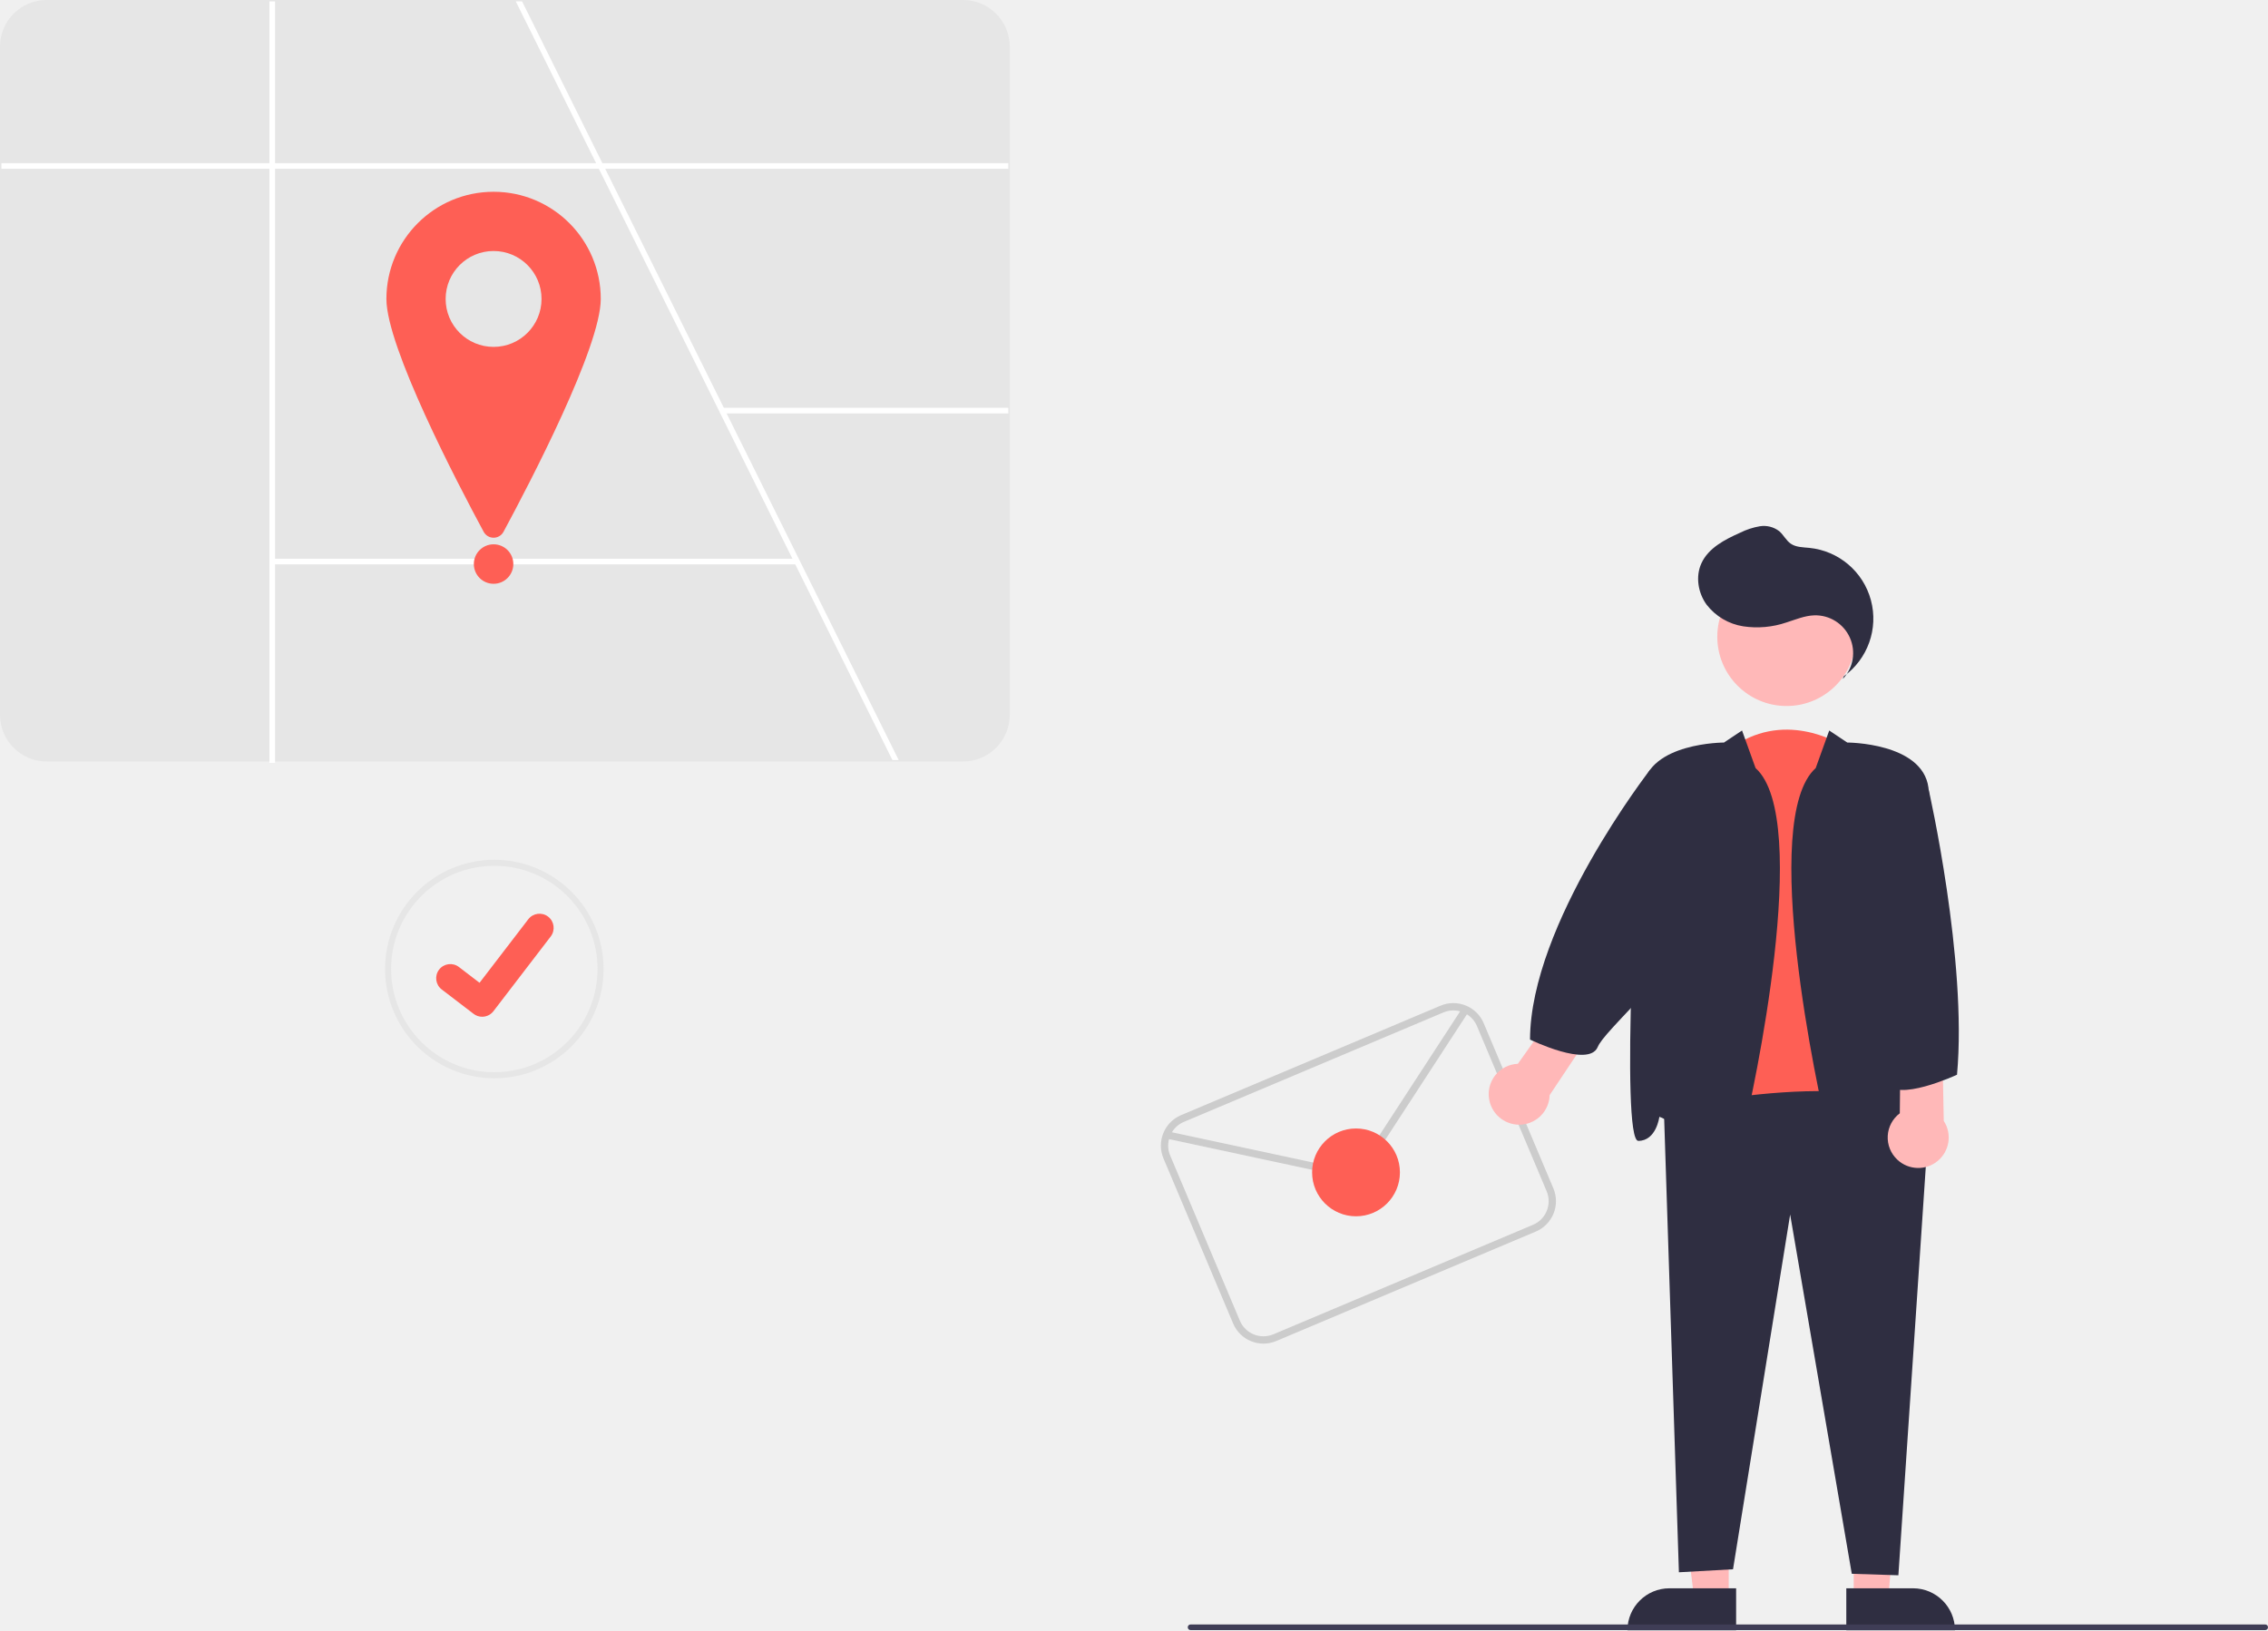
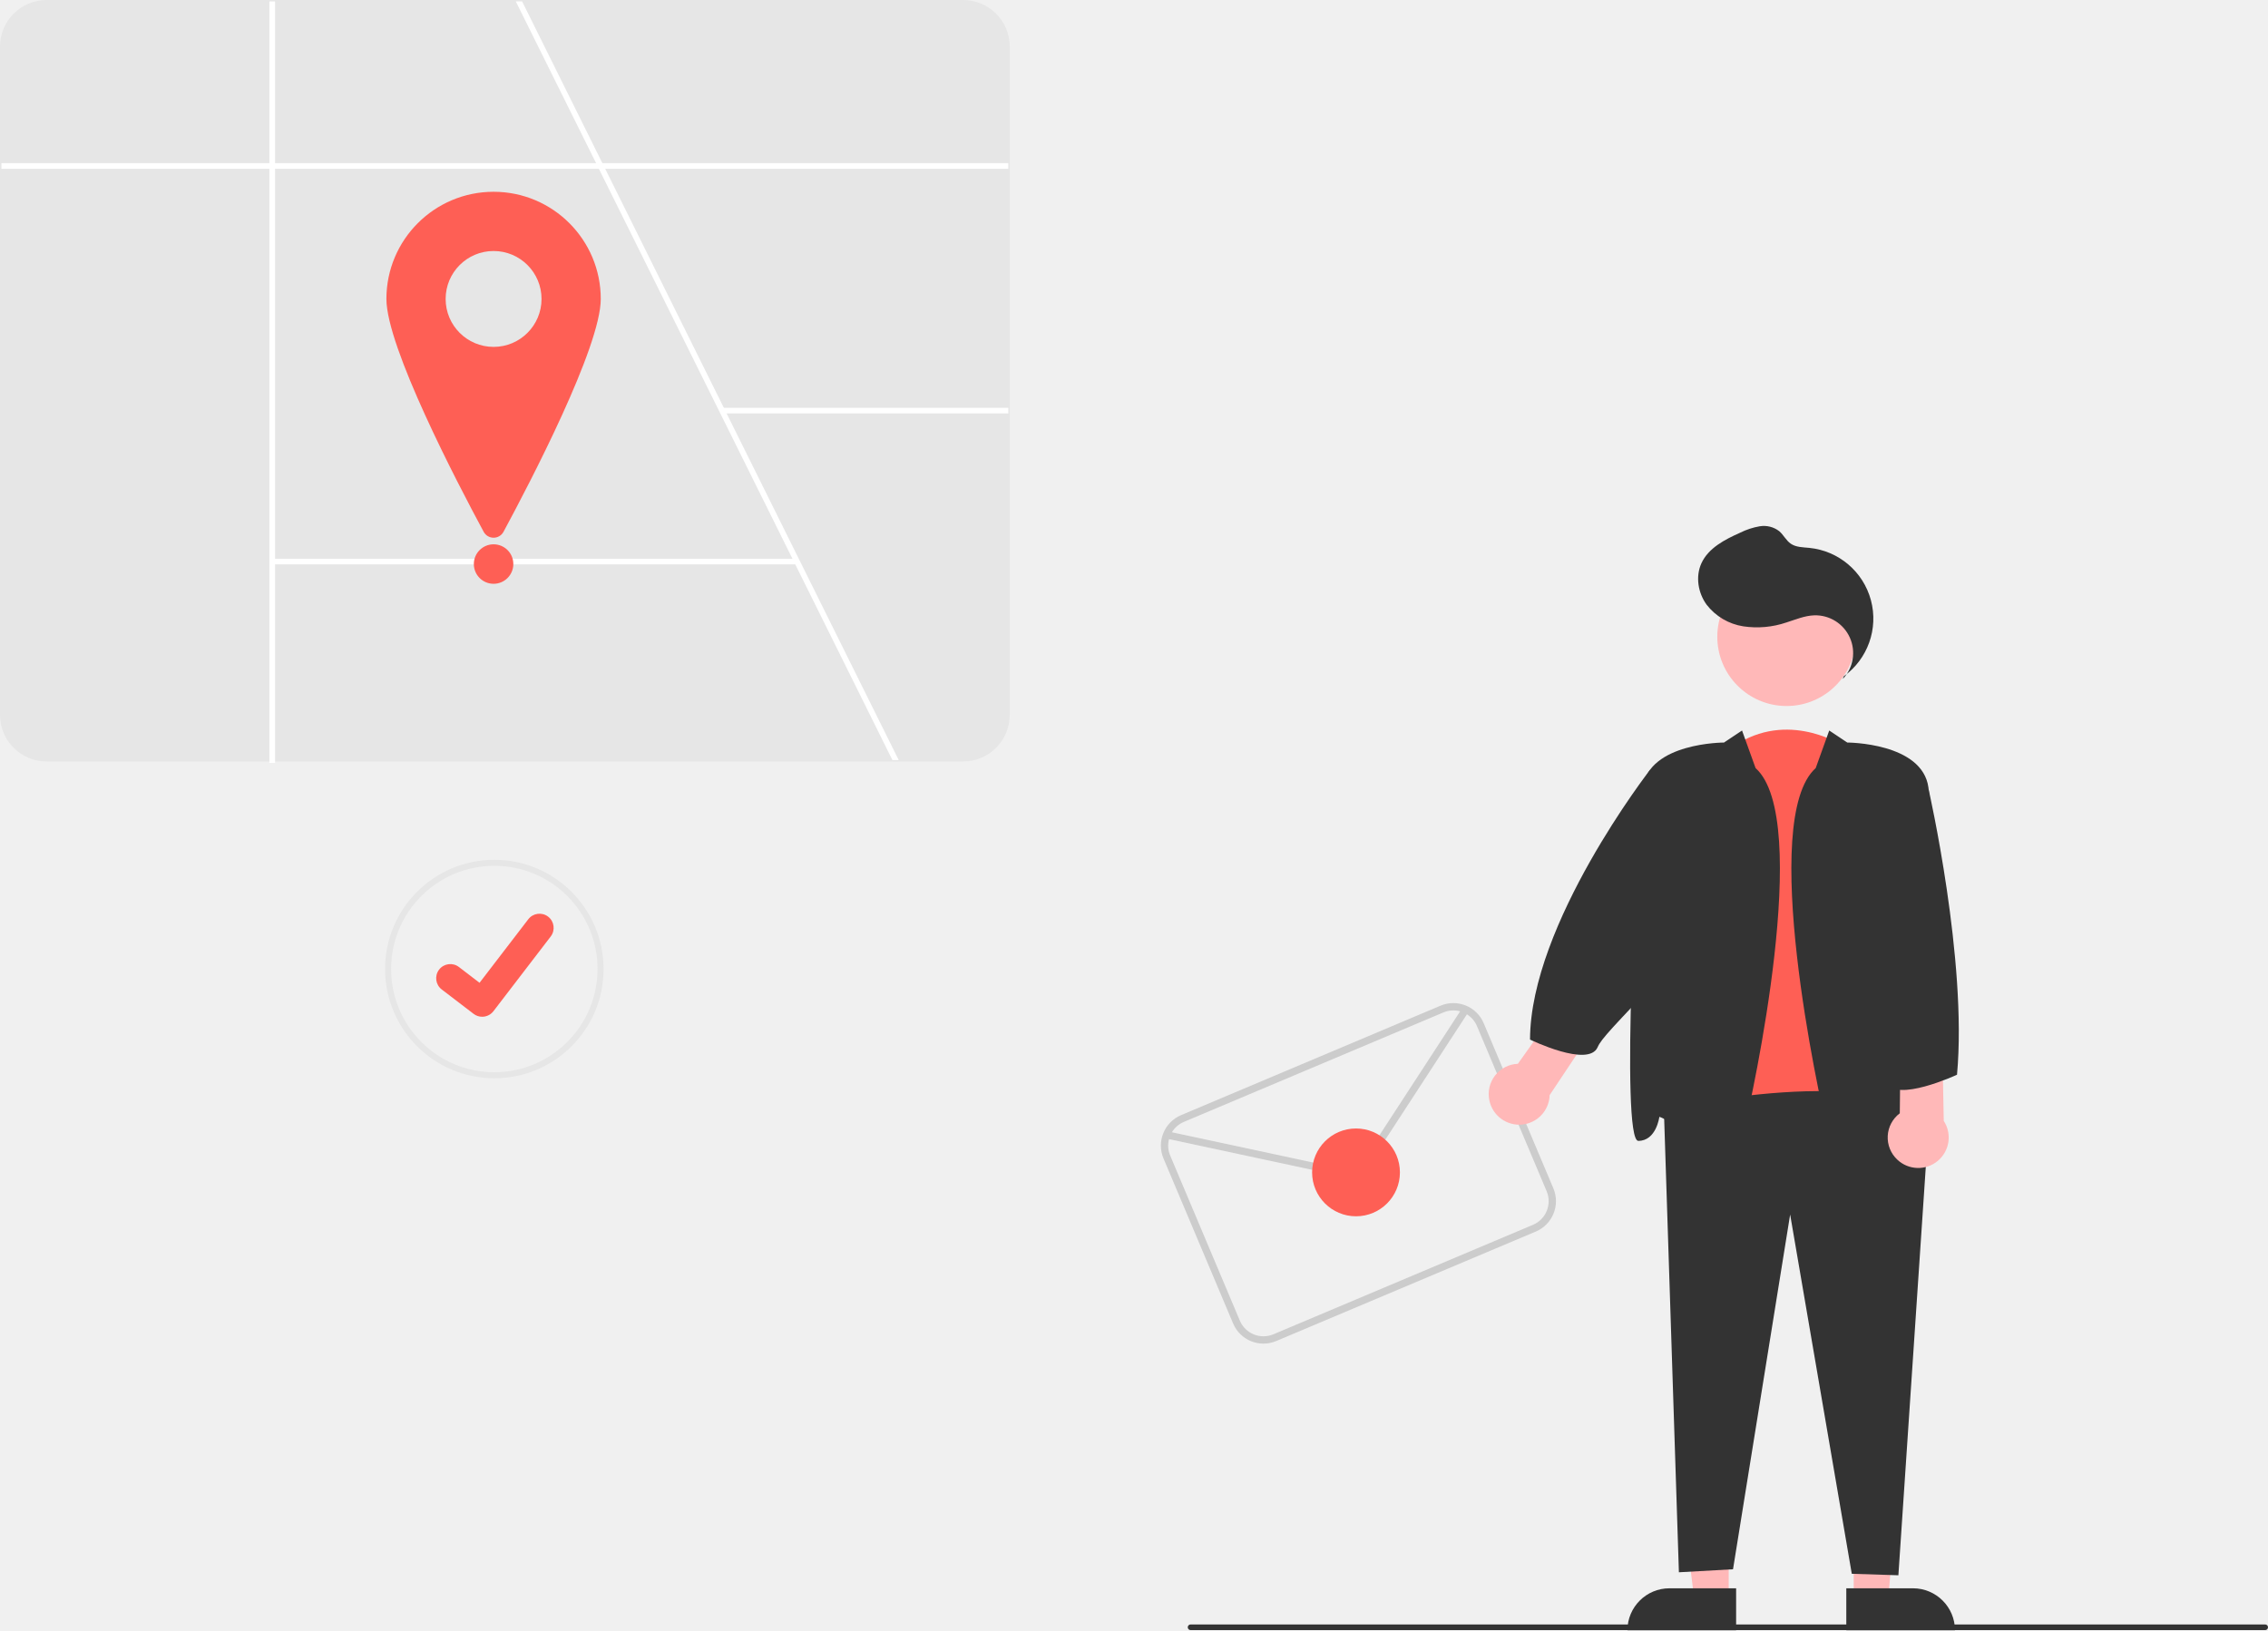
<svg xmlns="http://www.w3.org/2000/svg" id="a0aa7367-9b86-4056-8781-911de8774112" data-name="Layer 1" width="804.114" height="578.063" viewBox="0 0 804.114 578.063">
  <path d="M539.193,430.718h-325a16.519,16.519,0,0,1-16.5-16.5v-237a16.519,16.519,0,0,1,16.5-16.5h325a16.519,16.519,0,0,1,16.5,16.5v237A16.519,16.519,0,0,1,539.193,430.718Z" transform="translate(-197.6929 -160.7183)" fill="#e6e6e6" />
  <polygon points="318.63 269.5 316.4 269.5 281.96 200.12 280.96 198.12 255.49 146.8 212.33 59.85 211.34 57.85 182.87 0.5 185.11 0.5 213.57 57.85 214.57 59.85 256.63 144.59 257.62 146.59 283.08 197.87 318.63 269.5" fill="#fff" />
  <rect x="0.5" y="57.855" width="357" height="2" fill="#fff" />
  <rect x="255.919" y="144.595" width="101.581" height="2" fill="#fff" />
  <rect x="95.516" y="0.5" width="2" height="270" fill="#fff" />
  <rect x="96.516" y="198.117" width="186.062" height="2" fill="#fff" />
  <path d="M410.693,266.718c0,17.046-25.068,65.114-34.483,82.566a3.994,3.994,0,0,1-7.034,0c-9.415-17.452-34.483-65.521-34.483-82.566a38,38,0,0,1,76,0Z" transform="translate(-197.6929 -160.7183)" fill="#fe5f55" />
  <circle cx="175" cy="106" r="17" fill="#e6e6e6" />
  <circle cx="175" cy="200" r="7" fill="#fe5f55" />
  <path d="M372.963,465.578a38.735,38.735,0,1,0,38.73,38.73A38.775,38.775,0,0,0,372.963,465.578Zm0,75.33a36.595,36.595,0,1,1,36.59-36.6A36.643,36.643,0,0,1,372.963,540.908Z" transform="translate(-197.6929 -160.7183)" fill="#e6e6e6" />
  <path d="M392.023,485.738a5.016,5.016,0,0,0-7.03.93l-17.28,22.53-7.31-5.6a5.014,5.014,0,1,0-6.1,7.96l11.29,8.64.05.04a4.984,4.984,0,0,0,3,1,5.036,5.036,0,0,0,3.99-1.96l20.32-26.51A5.017,5.017,0,0,0,392.023,485.738Z" transform="translate(-197.6929 -160.7183)" fill="#fe5f55" />
  <path d="M748.443,582.098l-9.65-22.88-8.28-19.63-6.77-16.06a11.694,11.694,0,0,0-15.3-6.22l-92.04,38.83a11.722,11.722,0,0,0-6.22,15.29l24.71,58.57a11.669,11.669,0,0,0,15.29,6.22l92.04-38.82A11.694,11.694,0,0,0,748.443,582.098Zm-7.23,12.91-92.03,38.82a9.088,9.088,0,0,1-11.9-4.83l-24.71-58.57a8.989,8.989,0,0,1-.41-5.79,8.71,8.71,0,0,1,1.02-2.44,9.063,9.063,0,0,1,4.23-3.67l92.04-38.82a9.046,9.046,0,0,1,5.92-.39,8.635,8.635,0,0,1,2.41,1.06,8.985,8.985,0,0,1,3.56,4.16l7.08,16.79v.01l7.67,18.17,9.96,23.6A9.086,9.086,0,0,1,741.213,595.008Z" transform="translate(-197.6929 -160.7183)" fill="#ccc" />
  <path d="M678.598,576.446a13.025,13.025,0,0,1-7.787.75L611.007,564.389l.544-2.537,59.803,12.807a10.494,10.494,0,0,0,10.928-4.509l33.984-52.197,2.174,1.416-33.984,52.197A13.024,13.024,0,0,1,678.598,576.446Z" transform="translate(-197.6929 -160.7183)" fill="#ccc" />
  <circle cx="480.772" cy="415.704" r="15.568" fill="#fe5f55" />
  <path d="M849.973,424.538s-20.254-12.792-39.441,2.132L797.74,559.918s47.969,37.309,59.695,2.132Z" transform="translate(-197.6929 -160.7183)" fill="#fe5f55" />
  <polygon points="657.225 566.679 669.485 566.679 673.568 519.563 657.223 519.391 657.225 566.679" fill="#ffb8b8" />
-   <path d="M852.291,723.894h38.531a0,0,0,0,1,0,0v14.887a0,0,0,0,1,0,0H867.178a14.887,14.887,0,0,1-14.887-14.887v0A0,0,0,0,1,852.291,723.894Z" transform="translate(1545.454 1301.917) rotate(179.9974)" fill="#2f2e41" />
+   <path d="M852.291,723.894h38.531a0,0,0,0,1,0,0v14.887a0,0,0,0,1,0,0H867.178a14.887,14.887,0,0,1-14.887-14.887v0A0,0,0,0,1,852.291,723.894Z" transform="translate(1545.454 1301.917) rotate(179.9974)" fill="#333" />
  <polygon points="612.912 566.679 600.652 566.679 594.819 519.391 612.914 519.391 612.912 566.679" fill="#ffb8b8" />
-   <path d="M591.895,563.176h23.644a0,0,0,0,1,0,0V578.062a0,0,0,0,1,0,0H577.008a0,0,0,0,1,0,0v0A14.887,14.887,0,0,1,591.895,563.176Z" fill="#2f2e41" />
-   <path d="M881.42,560.45,870.76,719.281l-16.523-.533L832.385,591.364l-20.254,125.785-19.188,1.066-5.33-164.161S868.628,535.933,881.42,560.45Z" transform="translate(-197.6929 -160.7183)" fill="#2f2e41" />
+   <path d="M591.895,563.176h23.644a0,0,0,0,1,0,0V578.062a0,0,0,0,1,0,0H577.008a0,0,0,0,1,0,0v0A14.887,14.887,0,0,1,591.895,563.176Z" fill="#333" />
+   <path d="M881.42,560.45,870.76,719.281l-16.523-.533L832.385,591.364l-20.254,125.785-19.188,1.066-5.33-164.161S868.628,535.933,881.42,560.45Z" transform="translate(-197.6929 -160.7183)" fill="#333" />
  <circle cx="633.427" cy="225.776" r="24.561" fill="#ffb8b8" />
-   <path d="M846.242,419.741l6.396,4.264s26.649,0,28.781,15.99,7.995,125.252,1.599,125.252-7.462-8.528-7.462-8.528-4.264,1.066-12.792,9.594-13.858,8.528-17.056-4.264S821.192,451.188,841.446,433.066Z" transform="translate(-197.6929 -160.7183)" fill="#2f2e41" />
-   <path d="M815.329,419.741l-6.396,4.264s-26.649,0-28.781,15.99-7.995,125.252-1.599,125.252,7.462-8.528,7.462-8.528,4.264,1.066,12.792,9.594,13.858,8.528,17.056-4.264,24.518-110.862,4.264-128.983Z" transform="translate(-197.6929 -160.7183)" fill="#2f2e41" />
-   <path d="M851.048,401.47a13.369,13.369,0,0,0-10.145-22.564c-3.396.114-6.596,1.503-9.838,2.523a32.535,32.535,0,0,1-15.285,1.376A20.41,20.41,0,0,1,802.763,375.12c-3.039-4.177-3.986-9.969-1.84-14.667,2.478-5.423,8.268-8.412,13.714-10.84a25.063,25.063,0,0,1,6.962-2.288,8.929,8.929,0,0,1,6.926,1.746c1.53,1.316,2.427,3.295,4.093,4.436,1.875,1.284,4.31,1.25,6.571,1.477a25.205,25.205,0,0,1,12.208,45.54Z" transform="translate(-197.6929 -160.7183)" fill="#2f2e41" />
+   <path d="M846.242,419.741l6.396,4.264s26.649,0,28.781,15.99,7.995,125.252,1.599,125.252-7.462-8.528-7.462-8.528-4.264,1.066-12.792,9.594-13.858,8.528-17.056-4.264S821.192,451.188,841.446,433.066Z" transform="translate(-197.6929 -160.7183)" fill="#333" />
+   <path d="M815.329,419.741l-6.396,4.264s-26.649,0-28.781,15.99-7.995,125.252-1.599,125.252,7.462-8.528,7.462-8.528,4.264,1.066,12.792,9.594,13.858,8.528,17.056-4.264,24.518-110.862,4.264-128.983Z" transform="translate(-197.6929 -160.7183)" fill="#333" />
+   <path d="M851.048,401.47a13.369,13.369,0,0,0-10.145-22.564c-3.396.114-6.596,1.503-9.838,2.523a32.535,32.535,0,0,1-15.285,1.376A20.41,20.41,0,0,1,802.763,375.12c-3.039-4.177-3.986-9.969-1.84-14.667,2.478-5.423,8.268-8.412,13.714-10.84a25.063,25.063,0,0,1,6.962-2.288,8.929,8.929,0,0,1,6.926,1.746c1.53,1.316,2.427,3.295,4.093,4.436,1.875,1.284,4.31,1.25,6.571,1.477a25.205,25.205,0,0,1,12.208,45.54Z" transform="translate(-197.6929 -160.7183)" fill="#333" />
  <path d="M725.75,550.93a10.743,10.743,0,0,1,10.104-13.01l16.318-22.985,10.518,10.713-15.574,23.38a10.801,10.801,0,0,1-21.367,1.901Z" transform="translate(-197.6929 -160.7183)" fill="#ffb8b8" />
  <path d="M870.385,571.912a10.743,10.743,0,0,1,.876-16.449l.289-28.187,14.751,2.798.548,28.087a10.801,10.801,0,0,1-16.464,13.751Z" transform="translate(-197.6929 -160.7183)" fill="#ffb8b8" />
-   <path d="M788.079,505.337l-4.197-66.941-1.19-4.678s-42.432,54.563-42.531,95.611c0,0,20.787,10.127,23.985,2.665,1.256-2.931,5.546-7.275,23.933-26.656Z" transform="translate(-197.6929 -160.7183)" fill="#2f2e41" />
-   <path d="M877.689,438.396l3.835,2.43s13.737,60.455,10.023,100.97c0,0-21.853,10.127-25.05,2.665S877.689,438.396,877.689,438.396Z" transform="translate(-197.6929 -160.7183)" fill="#2f2e41" />
-   <path d="M1000.807,738.718h-381a1,1,0,0,1,0-2h381a1,1,0,0,1,0,2Z" transform="translate(-197.6929 -160.7183)" fill="#3f3d56" />
+   <path d="M788.079,505.337l-4.197-66.941-1.19-4.678s-42.432,54.563-42.531,95.611c0,0,20.787,10.127,23.985,2.665,1.256-2.931,5.546-7.275,23.933-26.656Z" transform="translate(-197.6929 -160.7183)" fill="#333" />
+   <path d="M877.689,438.396l3.835,2.43s13.737,60.455,10.023,100.97c0,0-21.853,10.127-25.05,2.665S877.689,438.396,877.689,438.396Z" transform="translate(-197.6929 -160.7183)" fill="#333" />
+   <path d="M1000.807,738.718h-381a1,1,0,0,1,0-2h381a1,1,0,0,1,0,2Z" transform="translate(-197.6929 -160.7183)" fill="#333" />
</svg>
